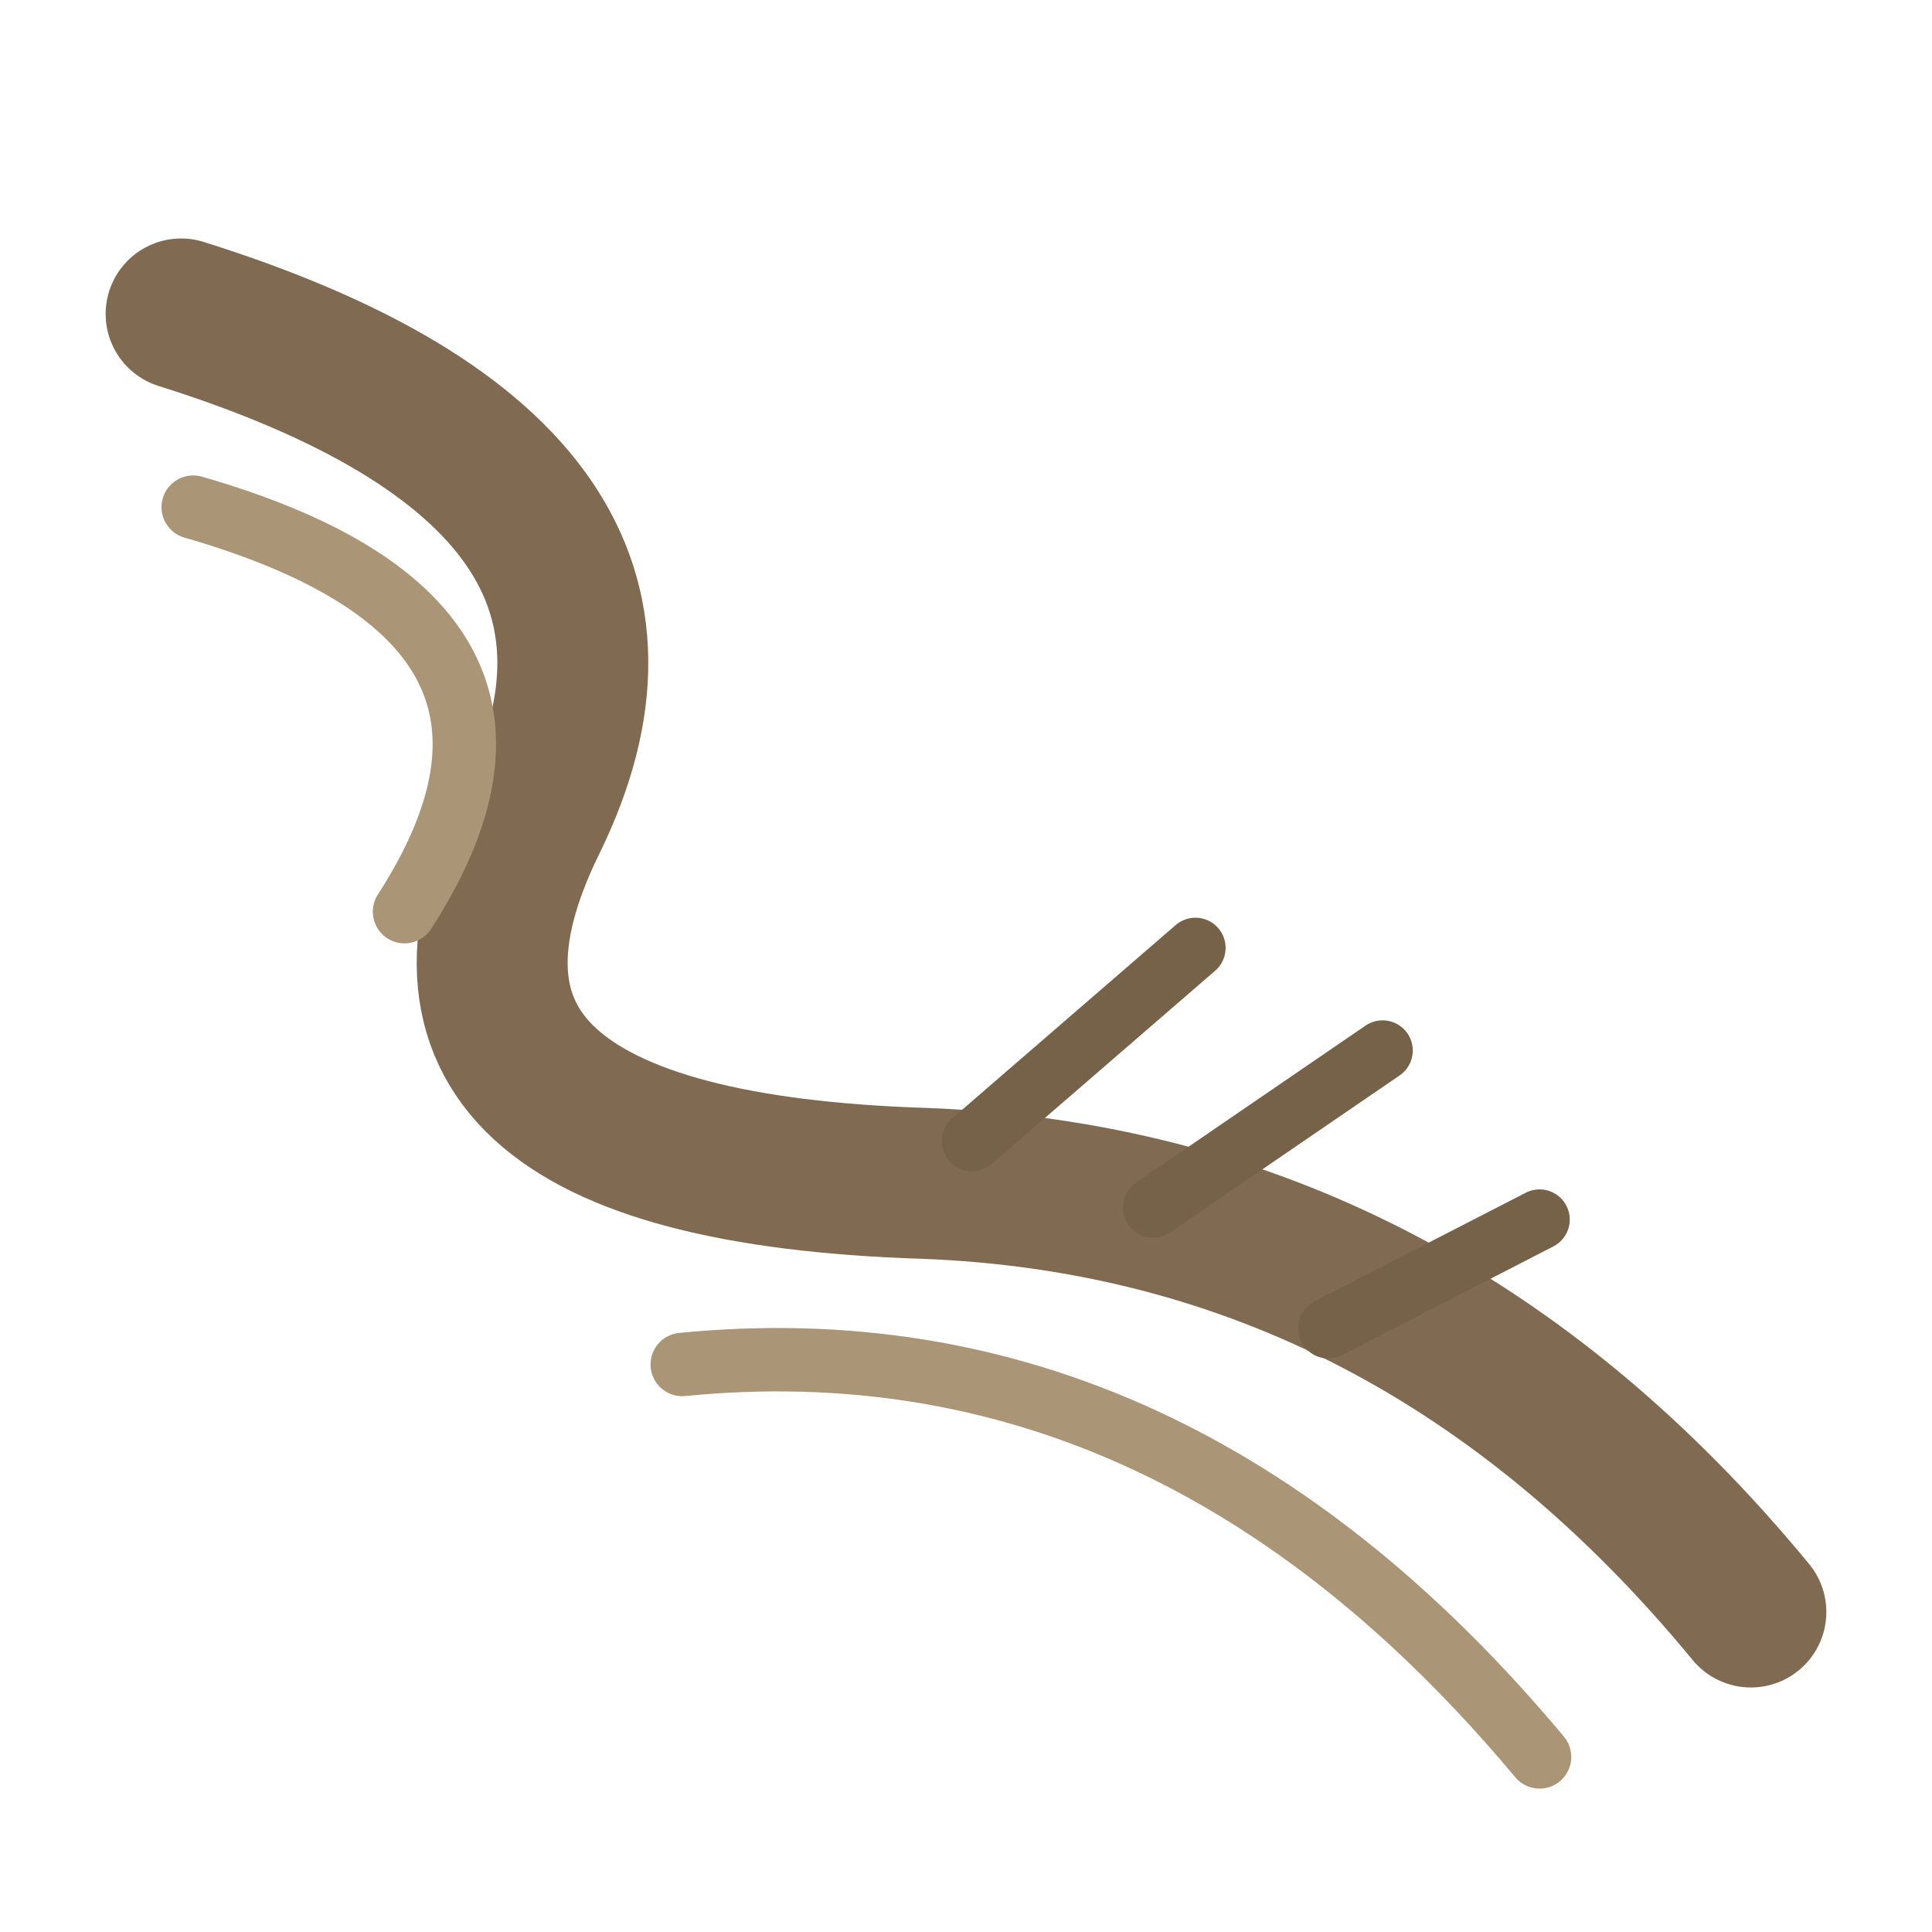
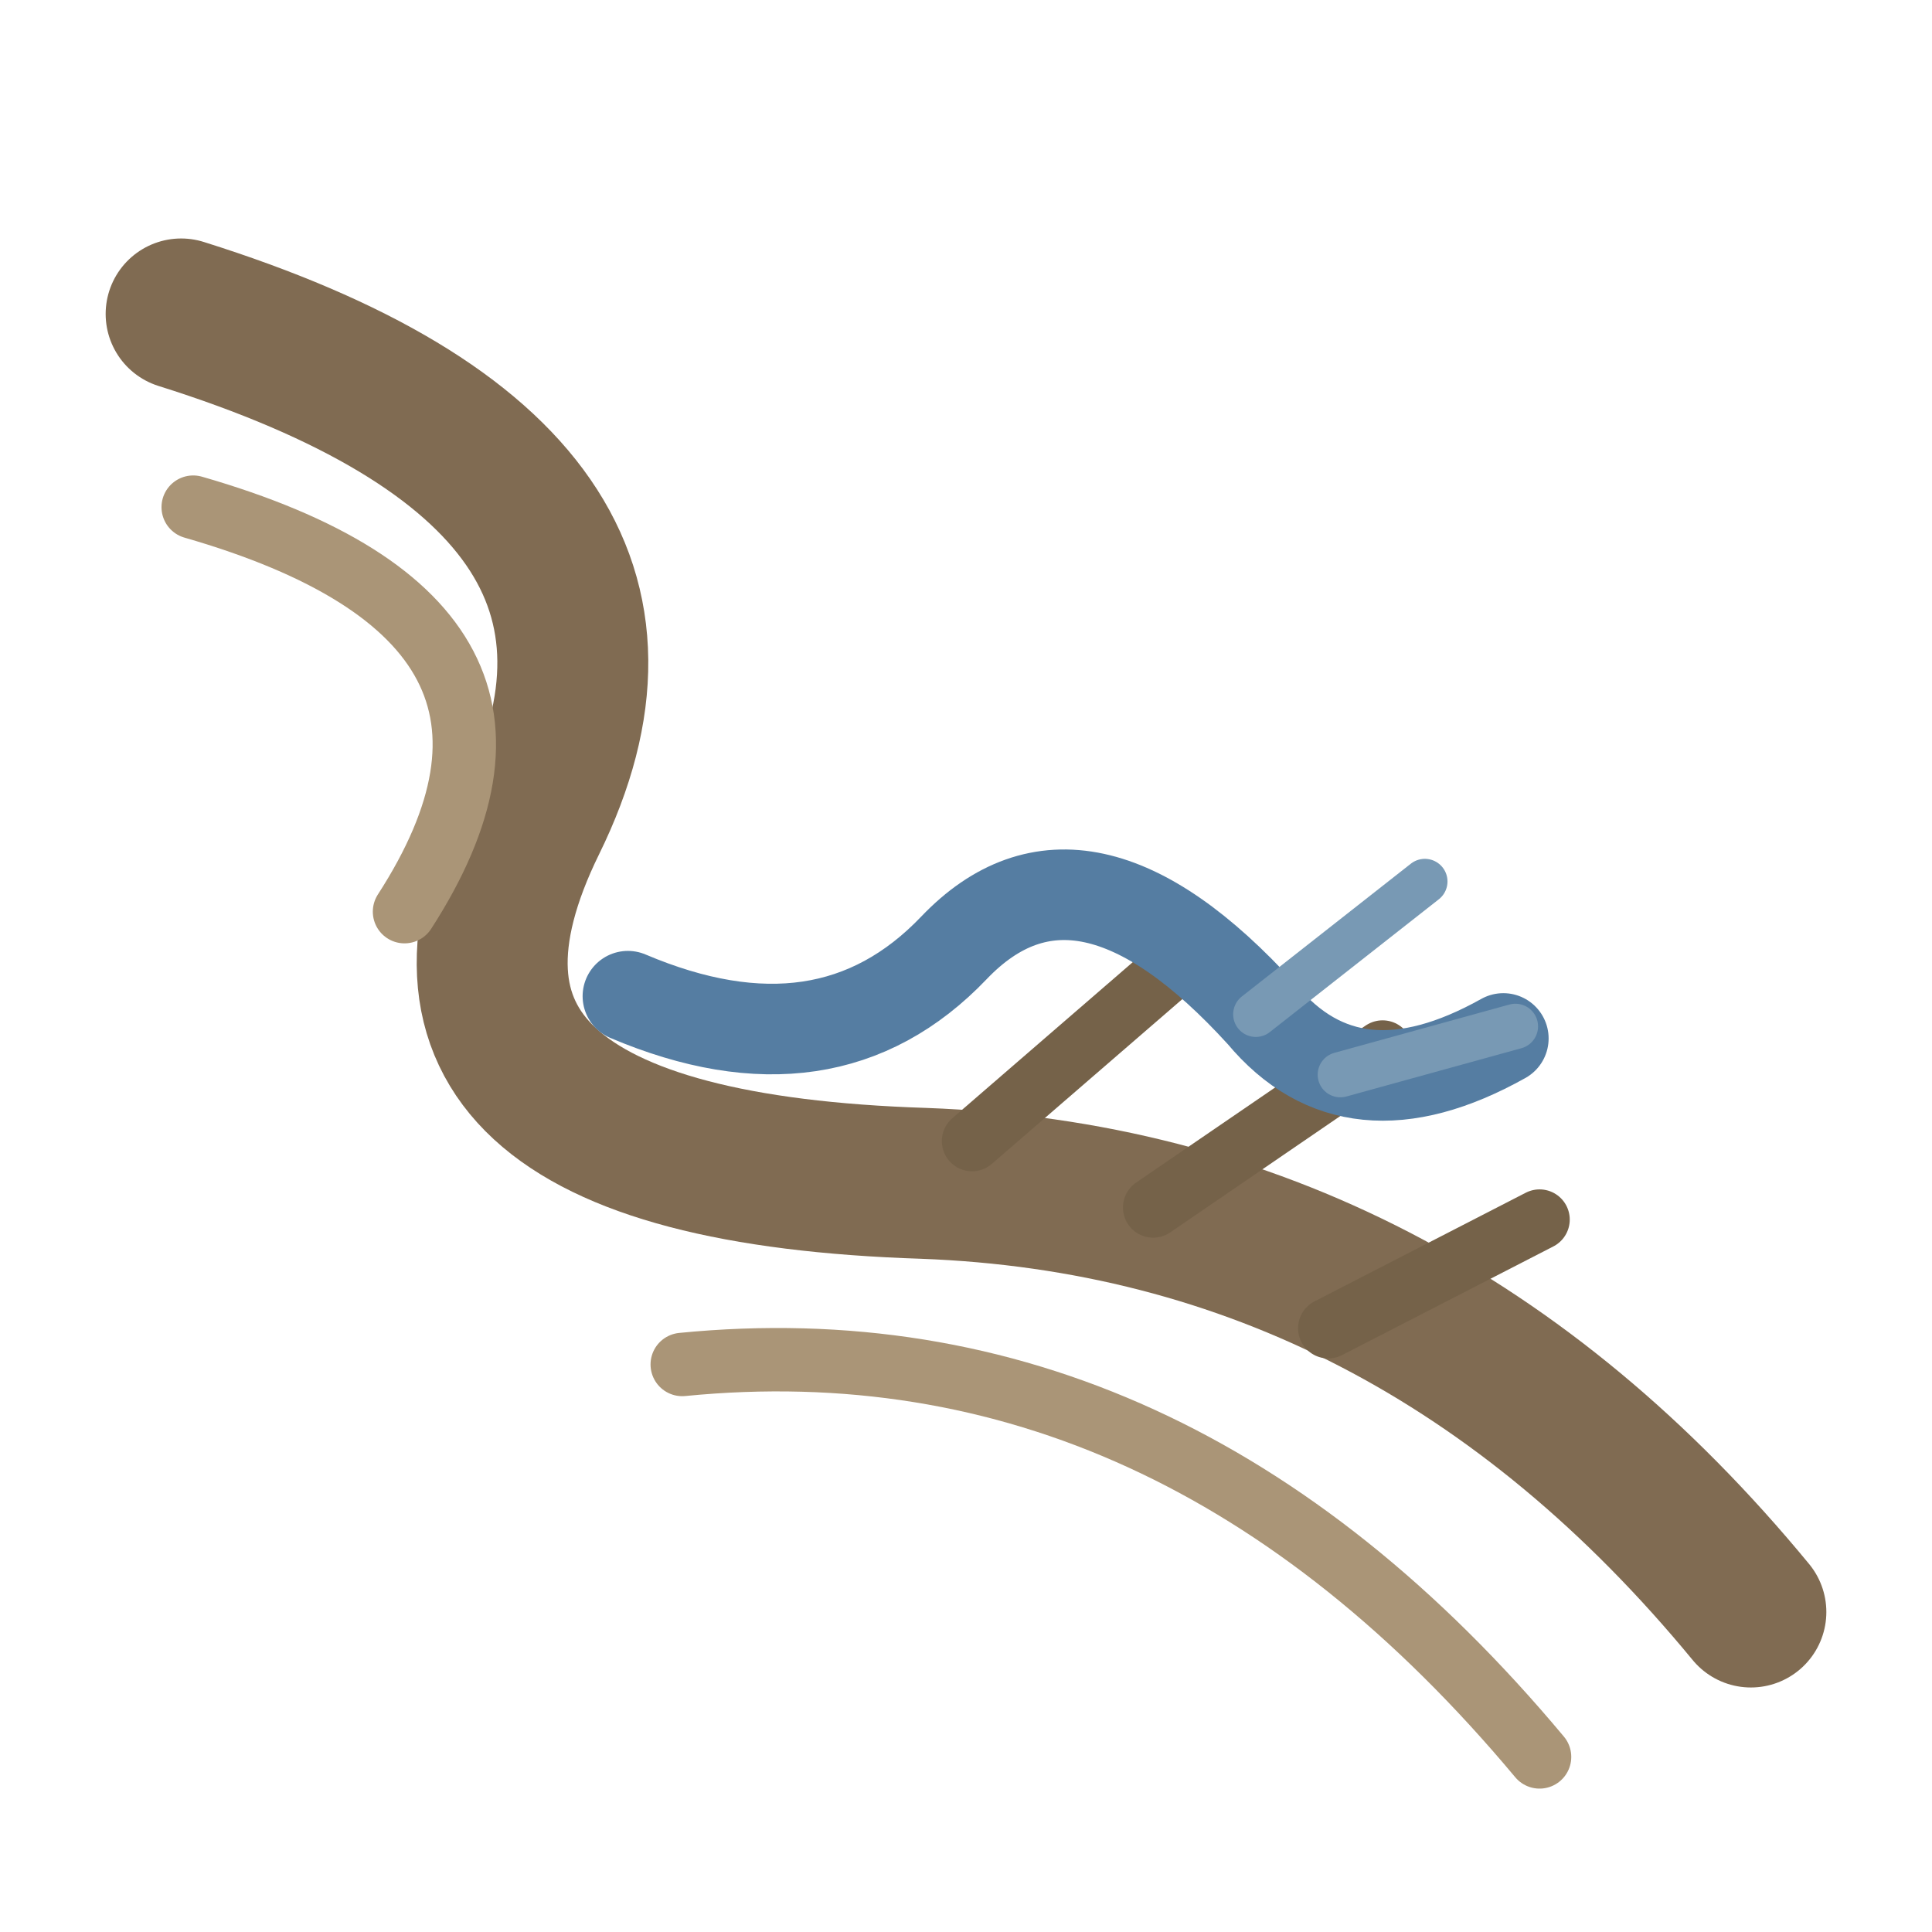
<svg xmlns="http://www.w3.org/2000/svg" width="32" height="32" viewBox="0 0 32 32" fill="none">
  <g stroke="#352e27" stroke-width="0.95" stroke-linecap="round" stroke-linejoin="round">
    <path d="M3 5.2q8.6 2.7 5.8 8.4t6.5 6q8.1.3 13.7 7.1" stroke="#806b52" stroke-width="2.5" />
    <path d="M3.2 8.4q6.6 1.9 3.5 6.7M11.3 22.6q8.1-.8 14.2 6.5" stroke="#aa9577" stroke-width="1.05" />
    <path d="m16.1 18.9 3.7-3.2M19.1 20l3.8-2.6M22 22l3.5-1.8" stroke="#756249" stroke-width="1" />
+     <path d="M10.4 16.5q3.3 1.4 5.4-.8t5.1 1.1q1.5 1.8 4 .4" stroke="#557da2" stroke-width="1.5" />
+     <path d="m20.8 16.8 2.8-2.2M22.2 17.8l2.9-.8" stroke="#7899b4" stroke-width="0.75" />
  </g>
</svg>
